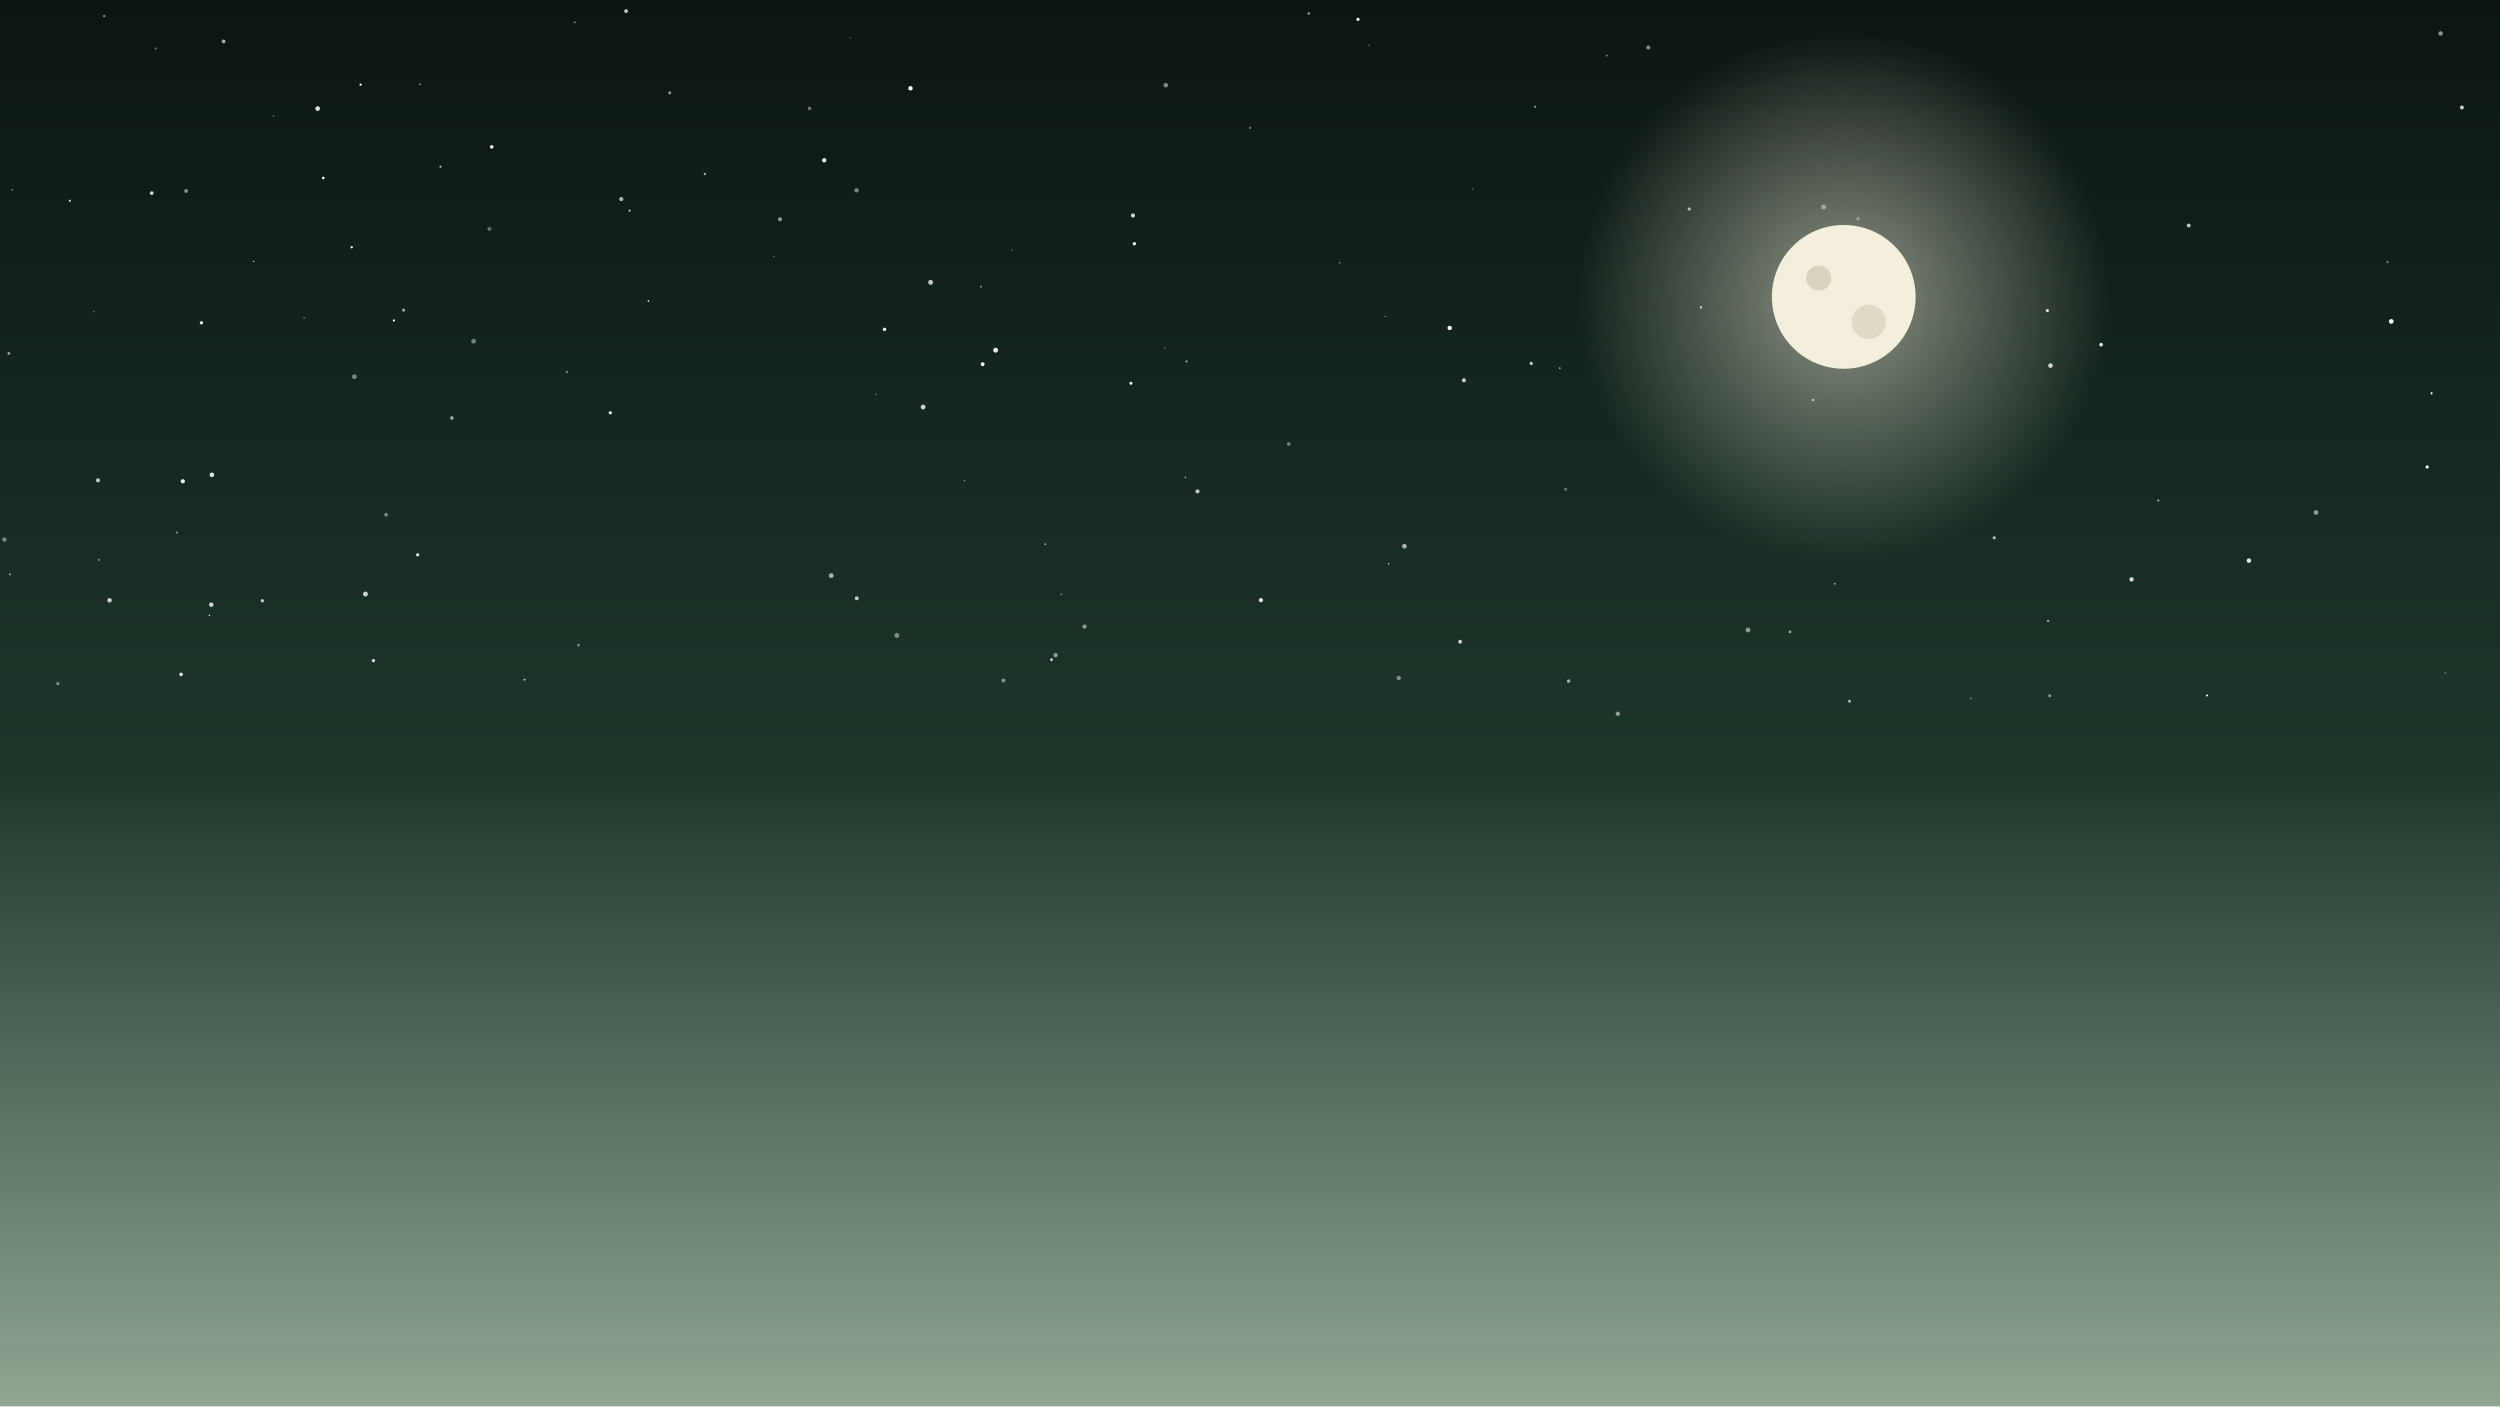
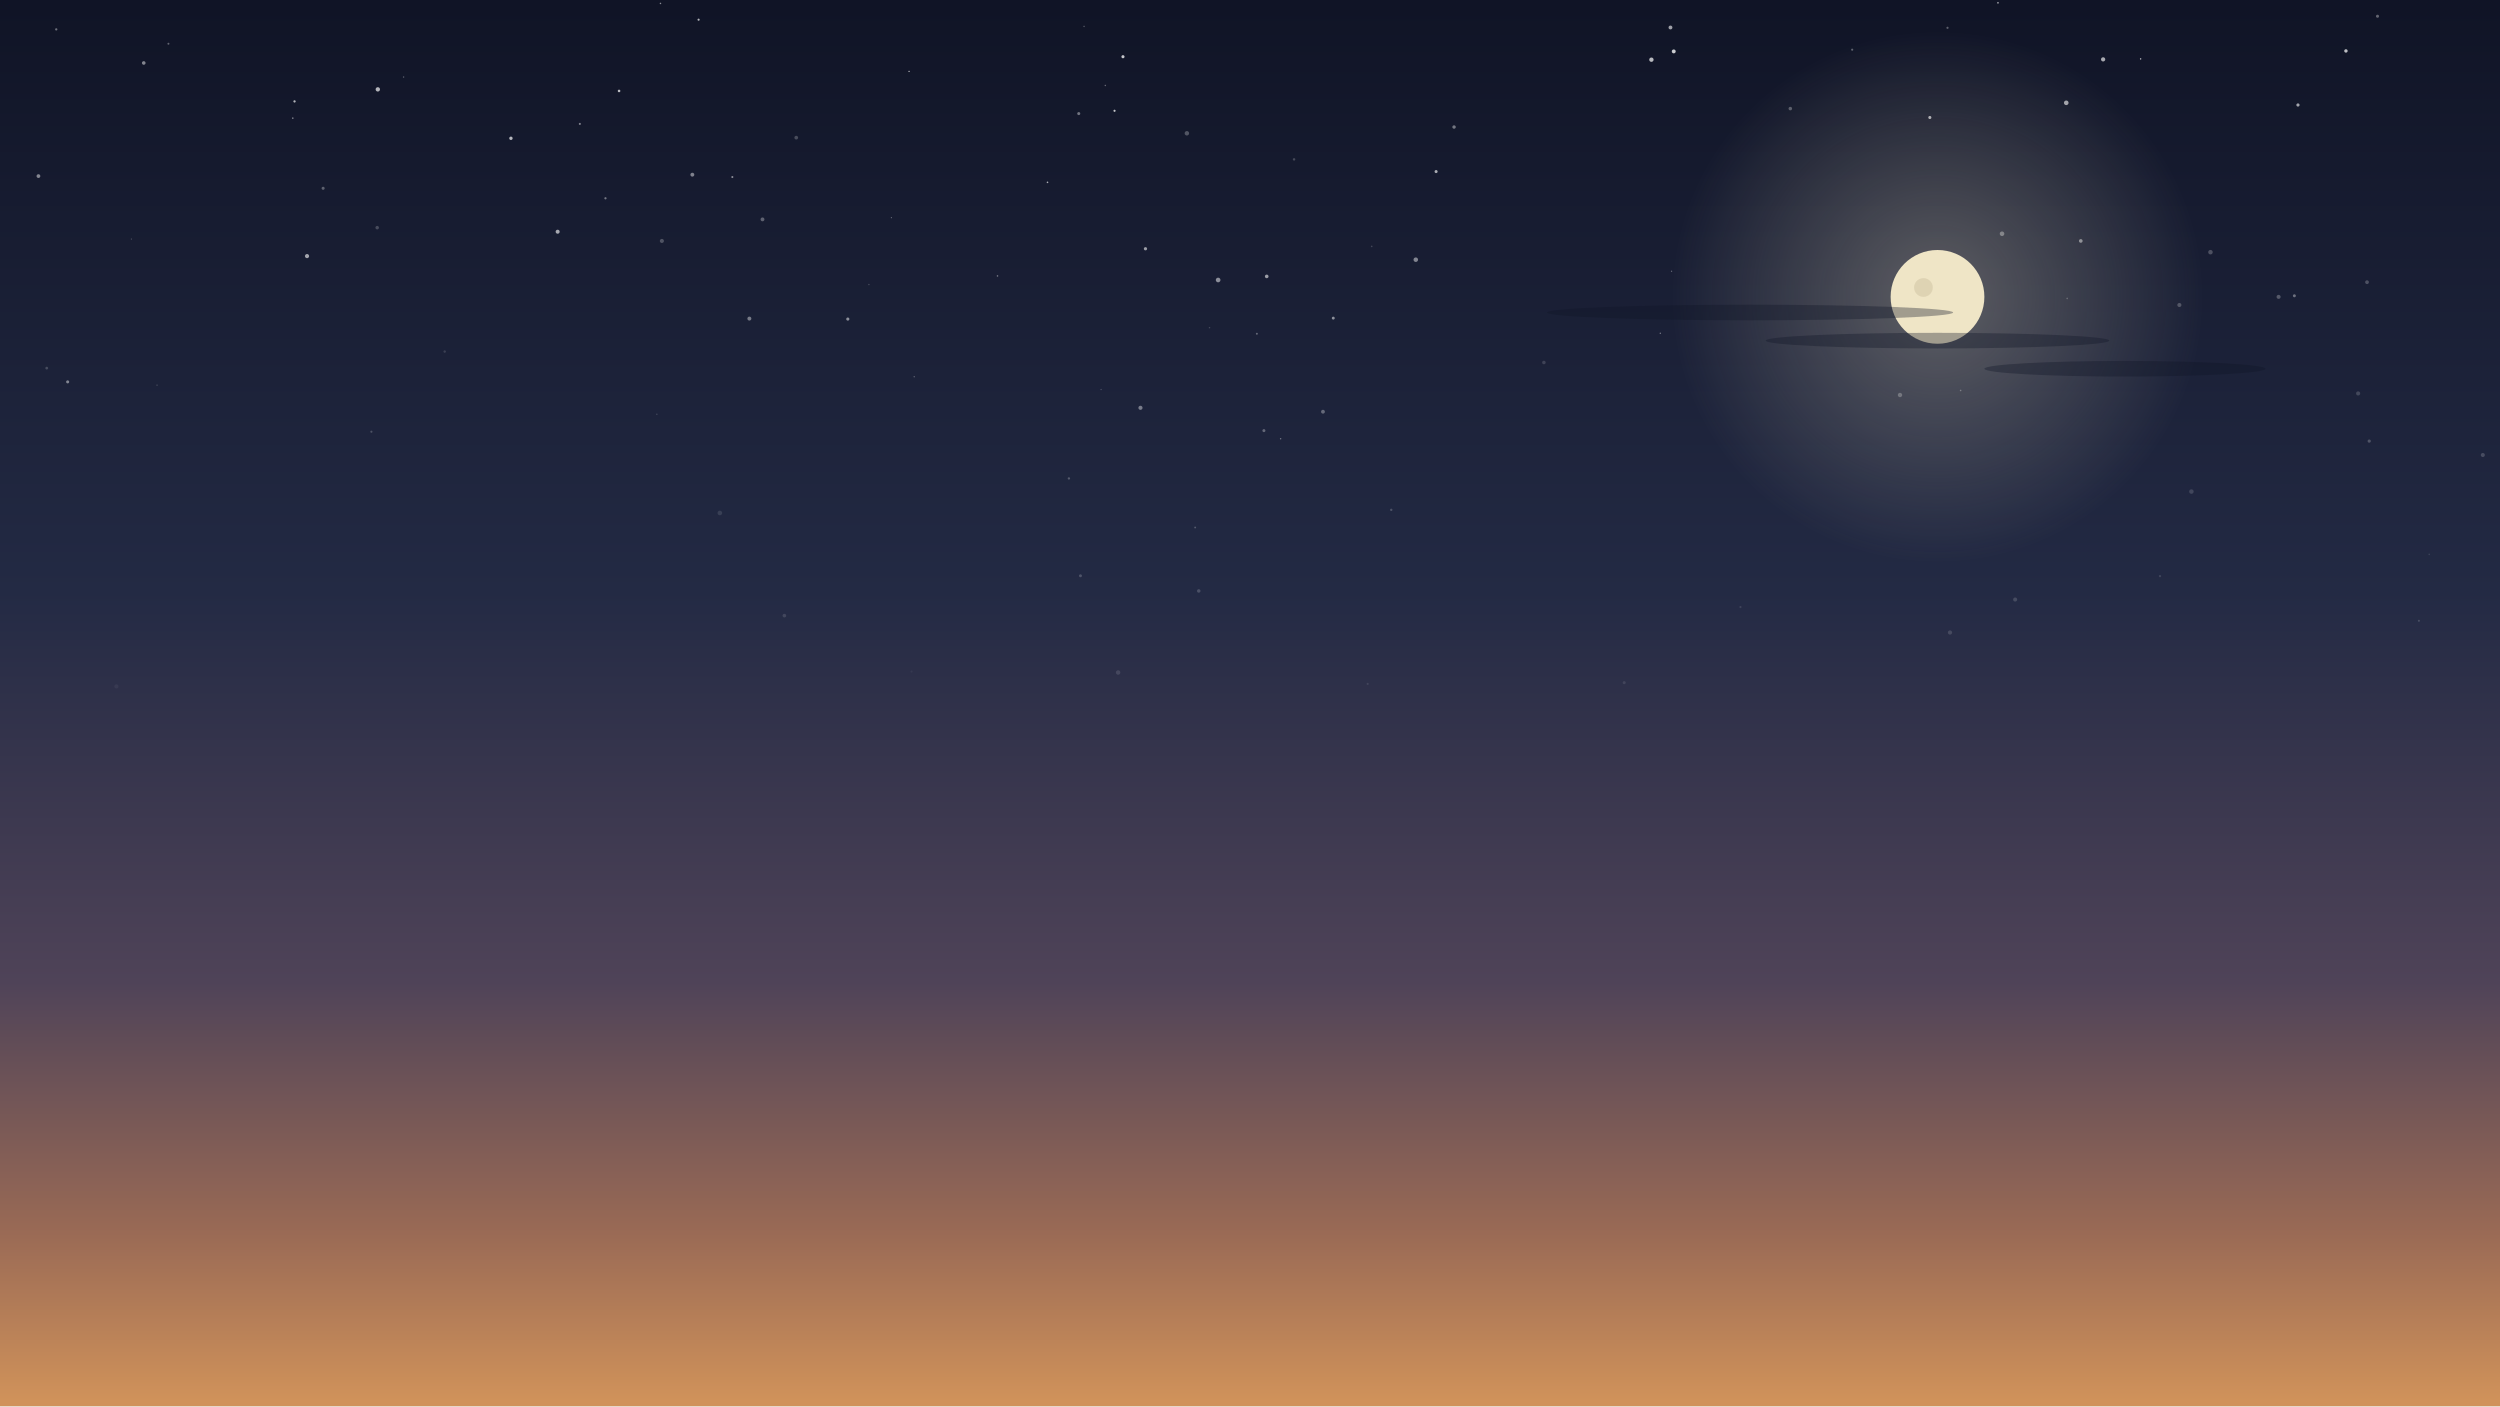
<svg xmlns="http://www.w3.org/2000/svg" viewBox="0 0 1600 900" preserveAspectRatio="xMidYMid slice">
  <defs>
-     <linearGradient id="s" x1="0" y1="0" x2="0" y2="1">
-       <stop offset="0" stop-color="#0c1511" />
-       <stop offset=".55" stop-color="#1d372b" />
-       <stop offset="1" stop-color="#8ea592" />
+     <linearGradient id="d0" x1="0" y1="0" x2="0" y2="1">
+       <stop offset="0" stop-color="#101426" />
+       <stop offset="0.42" stop-color="#232a44" />
+       <stop offset="0.7" stop-color="#4f4358" />
+       <stop offset="0.88" stop-color="#9a6a55" />
+       <stop offset="1" stop-color="#d0925a" />
    </linearGradient>
-     <radialGradient id="m" cx=".5" cy=".5" r=".5">
-       <stop offset="0" stop-color="#f3efdc" stop-opacity=".55" />
-       <stop offset="1" stop-color="#f3efdc" stop-opacity="0" />
+     <radialGradient id="d1">
+       <stop offset="0" stop-color="#f0e6c8" stop-opacity="0.32" />
+       <stop offset="1" stop-color="#f0e6c8" stop-opacity="0" />
    </radialGradient>
  </defs>
-   <rect width="1600" height="900" fill="url(#s)" />
-   <circle cx="518.1" cy="69.4" r="1.18" fill="#fff" fill-opacity="0.40" />
-   <circle cx="857.4" cy="168.2" r="0.47" fill="#fff" fill-opacity="0.68" />
-   <circle cx="60.0" cy="199.5" r="0.48" fill="#fff" fill-opacity="0.41" />
-   <circle cx="679.2" cy="380.4" r="0.55" fill="#fff" fill-opacity="0.50" />
-   <circle cx="1003.9" cy="435.9" r="1.09" fill="#fff" fill-opacity="0.61" />
-   <circle cx="1562.0" cy="21.4" r="1.43" fill="#fff" fill-opacity="0.54" />
-   <circle cx="230.8" cy="54.2" r="0.77" fill="#fff" fill-opacity="0.88" />
-   <circle cx="289.2" cy="267.5" r="1.17" fill="#fff" fill-opacity="0.59" />
-   <circle cx="876.4" cy="28.9" r="0.47" fill="#fff" fill-opacity="0.48" />
-   <circle cx="1088.6" cy="196.7" r="0.78" fill="#fff" fill-opacity="0.73" />
-   <circle cx="725.1" cy="137.9" r="1.35" fill="#fff" fill-opacity="0.80" />
-   <circle cx="390.6" cy="264.2" r="1.03" fill="#fff" fill-opacity="0.92" />
-   <circle cx="1167.1" cy="132.5" r="1.58" fill="#fff" fill-opacity="0.43" />
-   <circle cx="669.0" cy="348.3" r="0.58" fill="#fff" fill-opacity="0.67" />
-   <circle cx="62.7" cy="307.4" r="1.32" fill="#fff" fill-opacity="0.72" />
-   <circle cx="1400.8" cy="144.3" r="1.23" fill="#fff" fill-opacity="0.74" />
-   <circle cx="927.8" cy="209.9" r="1.41" fill="#fff" fill-opacity="0.96" />
-   <circle cx="758.6" cy="305.5" r="0.47" fill="#fff" fill-opacity="0.81" />
-   <circle cx="1035.4" cy="456.8" r="1.39" fill="#fff" fill-opacity="0.53" />
-   <circle cx="617.3" cy="307.6" r="0.43" fill="#fff" fill-opacity="0.65" />
-   <circle cx="268.9" cy="53.9" r="0.47" fill="#fff" fill-opacity="0.85" />
-   <circle cx="206.9" cy="113.9" r="0.87" fill="#fff" fill-opacity="0.92" />
-   <circle cx="128.9" cy="206.6" r="1.06" fill="#fff" fill-opacity="0.92" />
-   <circle cx="1310.8" cy="397.4" r="0.73" fill="#fff" fill-opacity="0.62" />
-   <circle cx="574.0" cy="406.7" r="1.55" fill="#fff" fill-opacity="0.45" />
-   <circle cx="281.9" cy="106.7" r="0.68" fill="#fff" fill-opacity="0.67" />
-   <circle cx="942.6" cy="120.9" r="0.40" fill="#fff" fill-opacity="0.62" />
-   <circle cx="590.8" cy="260.5" r="1.54" fill="#fff" fill-opacity="0.80" />
-   <circle cx="824.8" cy="284.1" r="1.21" fill="#fff" fill-opacity="0.39" />
-   <circle cx="1439.3" cy="358.8" r="1.45" fill="#fff" fill-opacity="0.87" />
-   <circle cx="627.8" cy="183.5" r="0.52" fill="#fff" fill-opacity="0.76" />
-   <circle cx="99.6" cy="31.0" r="0.65" fill="#fff" fill-opacity="0.46" />
-   <circle cx="544.1" cy="24.2" r="0.40" fill="#fff" fill-opacity="0.45" />
-   <circle cx="162.3" cy="167.3" r="0.43" fill="#fff" fill-opacity="0.92" />
-   <circle cx="982.5" cy="68.3" r="0.70" fill="#fff" fill-opacity="0.58" />
-   <circle cx="582.7" cy="56.5" r="1.42" fill="#fff" fill-opacity="1.00" />
-   <circle cx="745.6" cy="222.6" r="0.50" fill="#fff" fill-opacity="0.42" />
-   <circle cx="548.2" cy="121.8" r="1.39" fill="#fff" fill-opacity="0.45" />
-   <circle cx="37.0" cy="437.5" r="1.03" fill="#fff" fill-opacity="0.45" />
-   <circle cx="869.1" cy="12.4" r="1.03" fill="#fff" fill-opacity="0.99" />
-   <circle cx="1381.3" cy="320.3" r="0.71" fill="#fff" fill-opacity="0.59" />
-   <circle cx="267.3" cy="355.1" r="1.04" fill="#fff" fill-opacity="0.86" />
-   <circle cx="527.5" cy="102.6" r="1.37" fill="#fff" fill-opacity="0.99" />
-   <circle cx="1364.2" cy="370.8" r="1.38" fill="#fff" fill-opacity="0.83" />
-   <circle cx="362.8" cy="238.1" r="0.83" fill="#fff" fill-opacity="0.37" />
-   <circle cx="44.7" cy="128.5" r="0.71" fill="#fff" fill-opacity="0.80" />
-   <circle cx="1530.4" cy="205.7" r="1.52" fill="#fff" fill-opacity="0.99" />
-   <circle cx="1528.0" cy="167.7" r="0.66" fill="#fff" fill-opacity="0.50" />
-   <circle cx="314.7" cy="94.0" r="1.15" fill="#fff" fill-opacity="0.94" />
-   <circle cx="1344.7" cy="220.6" r="1.18" fill="#fff" fill-opacity="0.87" />
-   <circle cx="135.6" cy="303.9" r="1.49" fill="#fff" fill-opacity="0.86" />
-   <circle cx="1200.2" cy="219.9" r="0.61" fill="#fff" fill-opacity="0.86" />
-   <circle cx="532.0" cy="368.4" r="1.57" fill="#fff" fill-opacity="0.61" />
-   <circle cx="642.2" cy="435.5" r="1.27" fill="#fff" fill-opacity="0.46" />
-   <circle cx="203.3" cy="69.5" r="1.49" fill="#fff" fill-opacity="0.87" />
-   <circle cx="233.9" cy="380.2" r="1.58" fill="#fff" fill-opacity="0.78" />
-   <circle cx="560.7" cy="252.4" r="0.56" fill="#fff" fill-opacity="0.36" />
-   <circle cx="1553.4" cy="298.9" r="1.03" fill="#fff" fill-opacity="0.96" />
-   <circle cx="694.1" cy="401.0" r="1.39" fill="#fff" fill-opacity="0.49" />
-   <circle cx="402.9" cy="134.8" r="0.69" fill="#fff" fill-opacity="0.73" />
-   <circle cx="415.0" cy="192.7" r="0.56" fill="#fff" fill-opacity="0.94" />
-   <circle cx="566.1" cy="210.8" r="1.10" fill="#fff" fill-opacity="0.94" />
-   <circle cx="673.0" cy="422.2" r="1.00" fill="#fff" fill-opacity="0.70" />
-   <circle cx="837.6" cy="8.6" r="0.93" fill="#fff" fill-opacity="0.47" />
-   <circle cx="6.3" cy="367.6" r="0.61" fill="#fff" fill-opacity="0.66" />
-   <circle cx="1160.3" cy="256.0" r="0.79" fill="#fff" fill-opacity="0.69" />
-   <circle cx="888.7" cy="360.8" r="0.53" fill="#fff" fill-opacity="0.71" />
-   <circle cx="397.6" cy="127.4" r="1.33" fill="#fff" fill-opacity="0.68" />
-   <circle cx="898.8" cy="349.6" r="1.49" fill="#fff" fill-opacity="0.64" />
-   <circle cx="980.0" cy="232.6" r="1.01" fill="#fff" fill-opacity="0.80" />
-   <circle cx="723.8" cy="245.3" r="0.97" fill="#fff" fill-opacity="0.96" />
-   <circle cx="1118.7" cy="403.2" r="1.53" fill="#fff" fill-opacity="0.52" />
-   <circle cx="895.2" cy="433.9" r="1.41" fill="#fff" fill-opacity="0.44" />
-   <circle cx="194.6" cy="203.4" r="0.49" fill="#fff" fill-opacity="0.51" />
-   <circle cx="117.0" cy="308.0" r="1.34" fill="#fff" fill-opacity="0.93" />
-   <circle cx="247.1" cy="329.4" r="1.19" fill="#fff" fill-opacity="0.44" />
-   <circle cx="1412.5" cy="445.1" r="0.66" fill="#fff" fill-opacity="0.97" />
-   <circle cx="637.2" cy="224.1" r="1.59" fill="#fff" fill-opacity="0.89" />
-   <circle cx="258.3" cy="198.5" r="1.02" fill="#fff" fill-opacity="0.57" />
-   <circle cx="313.2" cy="146.5" r="1.27" fill="#fff" fill-opacity="0.36" />
-   <circle cx="886.5" cy="202.6" r="0.42" fill="#fff" fill-opacity="0.57" />
-   <circle cx="998.3" cy="235.6" r="0.48" fill="#fff" fill-opacity="0.99" />
-   <circle cx="1261.4" cy="447.0" r="0.53" fill="#fff" fill-opacity="0.52" />
-   <circle cx="63.3" cy="358.3" r="0.72" fill="#fff" fill-opacity="0.43" />
-   <circle cx="675.6" cy="419.3" r="1.38" fill="#fff" fill-opacity="0.52" />
-   <circle cx="239.0" cy="422.8" r="1.08" fill="#fff" fill-opacity="0.81" />
-   <circle cx="143.1" cy="26.5" r="1.23" fill="#fff" fill-opacity="0.63" />
-   <circle cx="115.9" cy="431.6" r="1.16" fill="#fff" fill-opacity="0.87" />
-   <circle cx="134.0" cy="393.9" r="0.48" fill="#fff" fill-opacity="0.91" />
-   <circle cx="726.0" cy="156.0" r="1.06" fill="#fff" fill-opacity="0.95" />
-   <circle cx="428.6" cy="59.4" r="1.03" fill="#fff" fill-opacity="0.50" />
-   <circle cx="175.1" cy="74.3" r="0.46" fill="#fff" fill-opacity="0.48" />
-   <circle cx="499.2" cy="140.3" r="1.31" fill="#fff" fill-opacity="0.54" />
-   <circle cx="800.1" cy="81.8" r="0.82" fill="#fff" fill-opacity="0.36" />
-   <circle cx="400.7" cy="7.1" r="1.28" fill="#fff" fill-opacity="0.71" />
-   <circle cx="303.1" cy="218.4" r="1.52" fill="#fff" fill-opacity="0.42" />
-   <circle cx="1310.3" cy="198.8" r="0.99" fill="#fff" fill-opacity="0.89" />
-   <circle cx="628.9" cy="233.1" r="1.23" fill="#fff" fill-opacity="0.99" />
-   <circle cx="548.3" cy="382.9" r="1.25" fill="#fff" fill-opacity="0.76" />
-   <circle cx="647.5" cy="159.9" r="0.47" fill="#fff" fill-opacity="0.43" />
-   <circle cx="113.2" cy="340.8" r="0.71" fill="#fff" fill-opacity="0.46" />
-   <circle cx="135.2" cy="387.0" r="1.44" fill="#fff" fill-opacity="0.79" />
-   <circle cx="451.1" cy="111.4" r="0.75" fill="#fff" fill-opacity="0.65" />
-   <circle cx="252.1" cy="205.1" r="0.72" fill="#fff" fill-opacity="0.98" />
-   <circle cx="1556.2" cy="251.7" r="0.69" fill="#fff" fill-opacity="0.98" />
-   <circle cx="495.3" cy="164.0" r="0.40" fill="#fff" fill-opacity="0.60" />
-   <circle cx="759.4" cy="231.3" r="0.64" fill="#fff" fill-opacity="0.68" />
-   <circle cx="7.9" cy="121.5" r="0.51" fill="#fff" fill-opacity="0.61" />
-   <circle cx="66.7" cy="10.3" r="0.77" fill="#fff" fill-opacity="0.50" />
-   <circle cx="936.9" cy="243.4" r="1.30" fill="#fff" fill-opacity="0.78" />
-   <circle cx="1145.6" cy="404.4" r="0.87" fill="#fff" fill-opacity="0.56" />
-   <circle cx="1575.6" cy="68.8" r="1.27" fill="#fff" fill-opacity="0.77" />
-   <circle cx="70.1" cy="384.2" r="1.47" fill="#fff" fill-opacity="0.76" />
-   <circle cx="1174.2" cy="373.6" r="0.57" fill="#fff" fill-opacity="0.69" />
-   <circle cx="807.0" cy="384.1" r="1.37" fill="#fff" fill-opacity="0.89" />
-   <circle cx="934.5" cy="410.7" r="1.22" fill="#fff" fill-opacity="0.80" />
-   <circle cx="367.9" cy="14.3" r="0.56" fill="#fff" fill-opacity="0.58" />
-   <circle cx="167.9" cy="384.5" r="1.07" fill="#fff" fill-opacity="0.76" />
-   <circle cx="1002.0" cy="313.1" r="0.99" fill="#fff" fill-opacity="0.35" />
-   <circle cx="1276.3" cy="344.2" r="1.00" fill="#fff" fill-opacity="0.70" />
-   <circle cx="1054.9" cy="30.4" r="1.28" fill="#fff" fill-opacity="0.51" />
-   <circle cx="119.1" cy="122.2" r="1.28" fill="#fff" fill-opacity="0.48" />
-   <circle cx="1183.7" cy="448.8" r="0.99" fill="#fff" fill-opacity="0.60" />
-   <circle cx="766.4" cy="314.5" r="1.32" fill="#fff" fill-opacity="0.75" />
-   <circle cx="1028.4" cy="35.6" r="0.58" fill="#fff" fill-opacity="0.52" />
-   <circle cx="1189.1" cy="140.0" r="1.08" fill="#fff" fill-opacity="0.36" />
-   <circle cx="97.1" cy="123.6" r="1.21" fill="#fff" fill-opacity="0.80" />
-   <circle cx="1081.1" cy="133.8" r="1.02" fill="#fff" fill-opacity="0.65" />
-   <circle cx="746.1" cy="54.5" r="1.47" fill="#fff" fill-opacity="0.48" />
-   <circle cx="1565.0" cy="430.7" r="0.42" fill="#fff" fill-opacity="0.65" />
-   <circle cx="1311.8" cy="445.3" r="0.94" fill="#fff" fill-opacity="0.52" />
-   <circle cx="335.7" cy="435.0" r="0.65" fill="#fff" fill-opacity="0.73" />
-   <circle cx="226.8" cy="241.1" r="1.54" fill="#fff" fill-opacity="0.44" />
-   <circle cx="1312.3" cy="234.0" r="1.46" fill="#fff" fill-opacity="0.81" />
-   <circle cx="370.2" cy="412.9" r="0.98" fill="#fff" fill-opacity="0.37" />
-   <circle cx="5.7" cy="226.2" r="0.94" fill="#fff" fill-opacity="0.55" />
-   <circle cx="225.1" cy="158.2" r="0.78" fill="#fff" fill-opacity="0.90" />
-   <circle cx="2.8" cy="345.3" r="1.41" fill="#fff" fill-opacity="0.43" />
-   <circle cx="1482.2" cy="328.0" r="1.48" fill="#fff" fill-opacity="0.54" />
-   <circle cx="595.6" cy="180.7" r="1.60" fill="#fff" fill-opacity="0.73" />
-   <circle cx="1180" cy="190" r="170" fill="url(#m)" />
-   <circle cx="1180" cy="190" r="46" fill="#f3efdc" />
-   <circle cx="1164" cy="178" r="8" fill="#d8d3bd" />
-   <circle cx="1196" cy="206" r="11" fill="#d8d3bd" fill-opacity=".7" />
+   <rect width="1600" height="900" fill="url(#d0)" />
+   <circle cx="241.4" cy="145.7" r="1.12" fill="#fff" fill-opacity="0.21" />
+   <circle cx="585.1" cy="241.1" r="0.46" fill="#fff" fill-opacity="0.30" />
+   <circle cx="693.8" cy="16.9" r="0.48" fill="#fff" fill-opacity="0.30" />
+   <circle cx="1323.0" cy="191.0" r="0.54" fill="#fff" fill-opacity="0.24" />
+   <circle cx="1516.3" cy="282.3" r="1.03" fill="#fff" fill-opacity="0.22" />
+   <circle cx="74.5" cy="439.3" r="1.34" fill="#fff" fill-opacity="0.05" />
+   <circle cx="188.5" cy="64.9" r="0.74" fill="#fff" fill-opacity="0.68" />
+   <circle cx="930.6" cy="81.3" r="1.10" fill="#fff" fill-opacity="0.41" />
+   <circle cx="100.5" cy="246.5" r="0.47" fill="#fff" fill-opacity="0.19" />
+   <circle cx="684.1" cy="306.2" r="0.75" fill="#fff" fill-opacity="0.24" />
+   <circle cx="479.6" cy="203.9" r="1.27" fill="#fff" fill-opacity="0.41" />
+   <circle cx="919.1" cy="109.8" r="0.98" fill="#fff" fill-opacity="0.64" />
+   <circle cx="460.7" cy="328.3" r="1.48" fill="#fff" fill-opacity="0.11" />
+   <circle cx="1211.4" cy="188.2" r="0.57" fill="#fff" fill-opacity="0.35" />
+   <circle cx="1069.1" cy="17.6" r="1.24" fill="#fff" fill-opacity="0.60" />
+   <circle cx="502.0" cy="394.0" r="1.16" fill="#fff" fill-opacity="0.13" />
+   <circle cx="729.9" cy="261.0" r="1.32" fill="#fff" fill-opacity="0.41" />
+   <circle cx="1062.6" cy="213.3" r="0.47" fill="#fff" fill-opacity="0.40" />
+   <circle cx="1589.0" cy="291.2" r="1.30" fill="#fff" fill-opacity="0.18" />
+   <circle cx="1069.8" cy="173.6" r="0.42" fill="#fff" fill-opacity="0.36" />
+   <circle cx="187.4" cy="75.6" r="0.46" fill="#fff" fill-opacity="0.63" />
+   <circle cx="396.2" cy="58.2" r="0.83" fill="#fff" fill-opacity="0.72" />
+   <circle cx="718.7" cy="36.3" r="1.00" fill="#fff" fill-opacity="0.76" />
+   <circle cx="1382.4" cy="368.7" r="0.71" fill="#fff" fill-opacity="0.13" />
+   <circle cx="1414.7" cy="161.4" r="1.45" fill="#fff" fill-opacity="0.23" />
+   <circle cx="371.1" cy="79.3" r="0.66" fill="#fff" fill-opacity="0.47" />
+   <circle cx="420.4" cy="265.1" r="0.40" fill="#fff" fill-opacity="0.24" />
+   <circle cx="906.1" cy="166.2" r="1.45" fill="#fff" fill-opacity="0.46" />
+   <circle cx="988.1" cy="232.0" r="1.14" fill="#fff" fill-opacity="0.15" />
+   <circle cx="1248.0" cy="404.8" r="1.36" fill="#fff" fill-opacity="0.14" />
+   <circle cx="638.4" cy="176.6" r="0.51" fill="#fff" fill-opacity="0.43" />
+   <circle cx="107.8" cy="28.0" r="0.63" fill="#fff" fill-opacity="0.34" />
+   <circle cx="84.1" cy="153.0" r="0.40" fill="#fff" fill-opacity="0.24" />
+   <circle cx="581.8" cy="45.7" r="0.43" fill="#fff" fill-opacity="0.74" />
+   <circle cx="237.7" cy="276.3" r="0.68" fill="#fff" fill-opacity="0.21" />
+   <circle cx="196.5" cy="163.9" r="1.33" fill="#fff" fill-opacity="0.60" />
+   <circle cx="774.1" cy="209.7" r="0.49" fill="#fff" fill-opacity="0.18" />
+   <circle cx="423.6" cy="154.2" r="1.31" fill="#fff" fill-opacity="0.24" />
+   <circle cx="1521.6" cy="10.4" r="0.98" fill="#fff" fill-opacity="0.34" />
+   <circle cx="43.3" cy="244.4" r="0.98" fill="#fff" fill-opacity="0.45" />
+   <circle cx="1113.9" cy="388.5" r="0.69" fill="#fff" fill-opacity="0.11" />
+   <circle cx="1235.1" cy="75.2" r="0.99" fill="#fff" fill-opacity="0.64" />
+   <circle cx="356.9" cy="148.3" r="1.29" fill="#fff" fill-opacity="0.62" />
+   <circle cx="1289.7" cy="383.7" r="1.30" fill="#fff" fill-opacity="0.16" />
+   <circle cx="828.2" cy="102.0" r="0.79" fill="#fff" fill-opacity="0.21" />
+   <circle cx="447.1" cy="12.6" r="0.69" fill="#fff" fill-opacity="0.68" />
+   <circle cx="715.6" cy="430.4" r="1.43" fill="#fff" fill-opacity="0.12" />
+   <circle cx="583.4" cy="429.8" r="0.64" fill="#fff" fill-opacity="0.05" />
+   <circle cx="327.0" cy="88.5" r="1.09" fill="#fff" fill-opacity="0.69" />
+   <circle cx="767.2" cy="378.2" r="1.12" fill="#fff" fill-opacity="0.18" />
+   <circle cx="1056.9" cy="38.2" r="1.40" fill="#fff" fill-opacity="0.70" />
+   <circle cx="764.9" cy="337.6" r="0.60" fill="#fff" fill-opacity="0.24" />
+   <circle cx="1281.3" cy="149.6" r="1.47" fill="#fff" fill-opacity="0.35" />
+   <circle cx="1514.9" cy="180.6" r="1.20" fill="#fff" fill-opacity="0.23" />
+   <circle cx="241.8" cy="57.2" r="1.40" fill="#fff" fill-opacity="0.68" />
+   <circle cx="1322.4" cy="65.8" r="1.48" fill="#fff" fill-opacity="0.59" />
+   <circle cx="877.9" cy="157.7" r="0.54" fill="#fff" fill-opacity="0.18" />
+   <circle cx="1039.5" cy="436.9" r="0.98" fill="#fff" fill-opacity="0.10" />
+   <circle cx="1394.8" cy="195.2" r="1.31" fill="#fff" fill-opacity="0.23" />
+   <circle cx="468.7" cy="113.3" r="0.66" fill="#fff" fill-opacity="0.49" />
+   <circle cx="670.4" cy="116.7" r="0.54" fill="#fff" fill-opacity="0.64" />
+   <circle cx="733.1" cy="159.2" r="1.04" fill="#fff" fill-opacity="0.57" />
+   <circle cx="1468.4" cy="189.3" r="0.95" fill="#fff" fill-opacity="0.37" />
+   <circle cx="29.9" cy="235.6" r="0.88" fill="#fff" fill-opacity="0.19" />
+   <circle cx="1278.7" cy="1.8" r="0.59" fill="#fff" fill-opacity="0.56" />
+   <circle cx="890.4" cy="326.3" r="0.76" fill="#fff" fill-opacity="0.20" />
+   <circle cx="1254.8" cy="249.9" r="0.52" fill="#fff" fill-opacity="0.30" />
+   <circle cx="443.1" cy="111.8" r="1.25" fill="#fff" fill-opacity="0.45" />
+   <circle cx="1216.0" cy="252.8" r="1.40" fill="#fff" fill-opacity="0.26" />
+   <circle cx="808.9" cy="275.6" r="0.96" fill="#fff" fill-opacity="0.31" />
+   <circle cx="853.3" cy="203.6" r="0.93" fill="#fff" fill-opacity="0.51" />
+   <circle cx="1402.5" cy="314.6" r="1.44" fill="#fff" fill-opacity="0.15" />
+   <circle cx="1509.2" cy="251.8" r="1.32" fill="#fff" fill-opacity="0.17" />
+   <circle cx="707.4" cy="54.7" r="0.48" fill="#fff" fill-opacity="0.36" />
+   <circle cx="1071.2" cy="32.9" r="1.26" fill="#fff" fill-opacity="0.78" />
+   <circle cx="1145.8" cy="69.5" r="1.13" fill="#fff" fill-opacity="0.29" />
+   <circle cx="1548.1" cy="397.3" r="0.64" fill="#fff" fill-opacity="0.17" />
+   <circle cx="779.6" cy="179.2" r="1.49" fill="#fff" fill-opacity="0.50" />
+   <circle cx="690.4" cy="72.7" r="0.97" fill="#fff" fill-opacity="0.40" />
+   <circle cx="509.6" cy="88.1" r="1.19" fill="#fff" fill-opacity="0.22" />
+   <circle cx="704.7" cy="249.3" r="0.42" fill="#fff" fill-opacity="0.23" />
+   <circle cx="819.6" cy="280.8" r="0.47" fill="#fff" fill-opacity="0.39" />
+   <circle cx="1554.7" cy="354.8" r="0.52" fill="#fff" fill-opacity="0.12" />
+   <circle cx="1246.4" cy="17.8" r="0.70" fill="#fff" fill-opacity="0.32" />
+   <circle cx="1458.3" cy="190.0" r="1.30" fill="#fff" fill-opacity="0.26" />
+   <circle cx="1470.7" cy="67.2" r="1.03" fill="#fff" fill-opacity="0.61" />
+   <circle cx="92.0" cy="40.3" r="1.16" fill="#fff" fill-opacity="0.48" />
+   <circle cx="1501.4" cy="32.6" r="1.10" fill="#fff" fill-opacity="0.72" />
+   <circle cx="1370.0" cy="37.7" r="0.47" fill="#fff" fill-opacity="0.75" />
+   <circle cx="542.6" cy="204.2" r="1.01" fill="#fff" fill-opacity="0.50" />
+   <circle cx="206.8" cy="120.5" r="0.98" fill="#fff" fill-opacity="0.31" />
+   <circle cx="258.3" cy="49.3" r="0.46" fill="#fff" fill-opacity="0.34" />
+   <circle cx="488.0" cy="140.4" r="1.24" fill="#fff" fill-opacity="0.31" />
+   <circle cx="284.6" cy="225.0" r="0.78" fill="#fff" fill-opacity="0.14" />
+   <circle cx="24.6" cy="112.7" r="1.21" fill="#fff" fill-opacity="0.47" />
+   <circle cx="759.6" cy="85.3" r="1.43" fill="#fff" fill-opacity="0.26" />
+   <circle cx="691.5" cy="368.5" r="0.94" fill="#fff" fill-opacity="0.20" />
+   <circle cx="810.7" cy="176.9" r="1.16" fill="#fff" fill-opacity="0.57" />
+   <circle cx="1331.7" cy="154.2" r="1.18" fill="#fff" fill-opacity="0.46" />
+   <circle cx="556.1" cy="182.1" r="0.46" fill="#fff" fill-opacity="0.21" />
+   <circle cx="1185.4" cy="31.8" r="0.68" fill="#fff" fill-opacity="0.33" />
+   <circle cx="1346.0" cy="38.0" r="1.36" fill="#fff" fill-opacity="0.63" />
+   <circle cx="387.5" cy="126.9" r="0.72" fill="#fff" fill-opacity="0.41" />
+   <circle cx="713.3" cy="70.9" r="0.69" fill="#fff" fill-opacity="0.75" />
+   <circle cx="875.3" cy="437.7" r="0.67" fill="#fff" fill-opacity="0.10" />
+   <circle cx="570.5" cy="139.3" r="0.40" fill="#fff" fill-opacity="0.36" />
+   <circle cx="804.4" cy="213.6" r="0.62" fill="#fff" fill-opacity="0.33" />
+   <circle cx="422.7" cy="2.2" r="0.50" fill="#fff" fill-opacity="0.51" />
+   <circle cx="36.0" cy="18.8" r="0.73" fill="#fff" fill-opacity="0.39" />
+   <circle cx="846.7" cy="263.5" r="1.23" fill="#fff" fill-opacity="0.32" />
+   <circle cx="1240.0" cy="190.0" r="170.0" fill="url(#d1)" />
+   <circle cx="1240" cy="190" r="30" fill="#efe5c6" />
+   <circle cx="1231" cy="184" r="6" fill="#d8ccab" fill-opacity=".7" />
+   <ellipse cx="1120" cy="200" rx="130" ry="5" fill="#101426" fill-opacity=".35" />
+   <ellipse cx="1240" cy="218" rx="110" ry="5" fill="#101426" fill-opacity=".35" />
+   <ellipse cx="1360" cy="236" rx="90" ry="5" fill="#101426" fill-opacity=".35" />
</svg>
